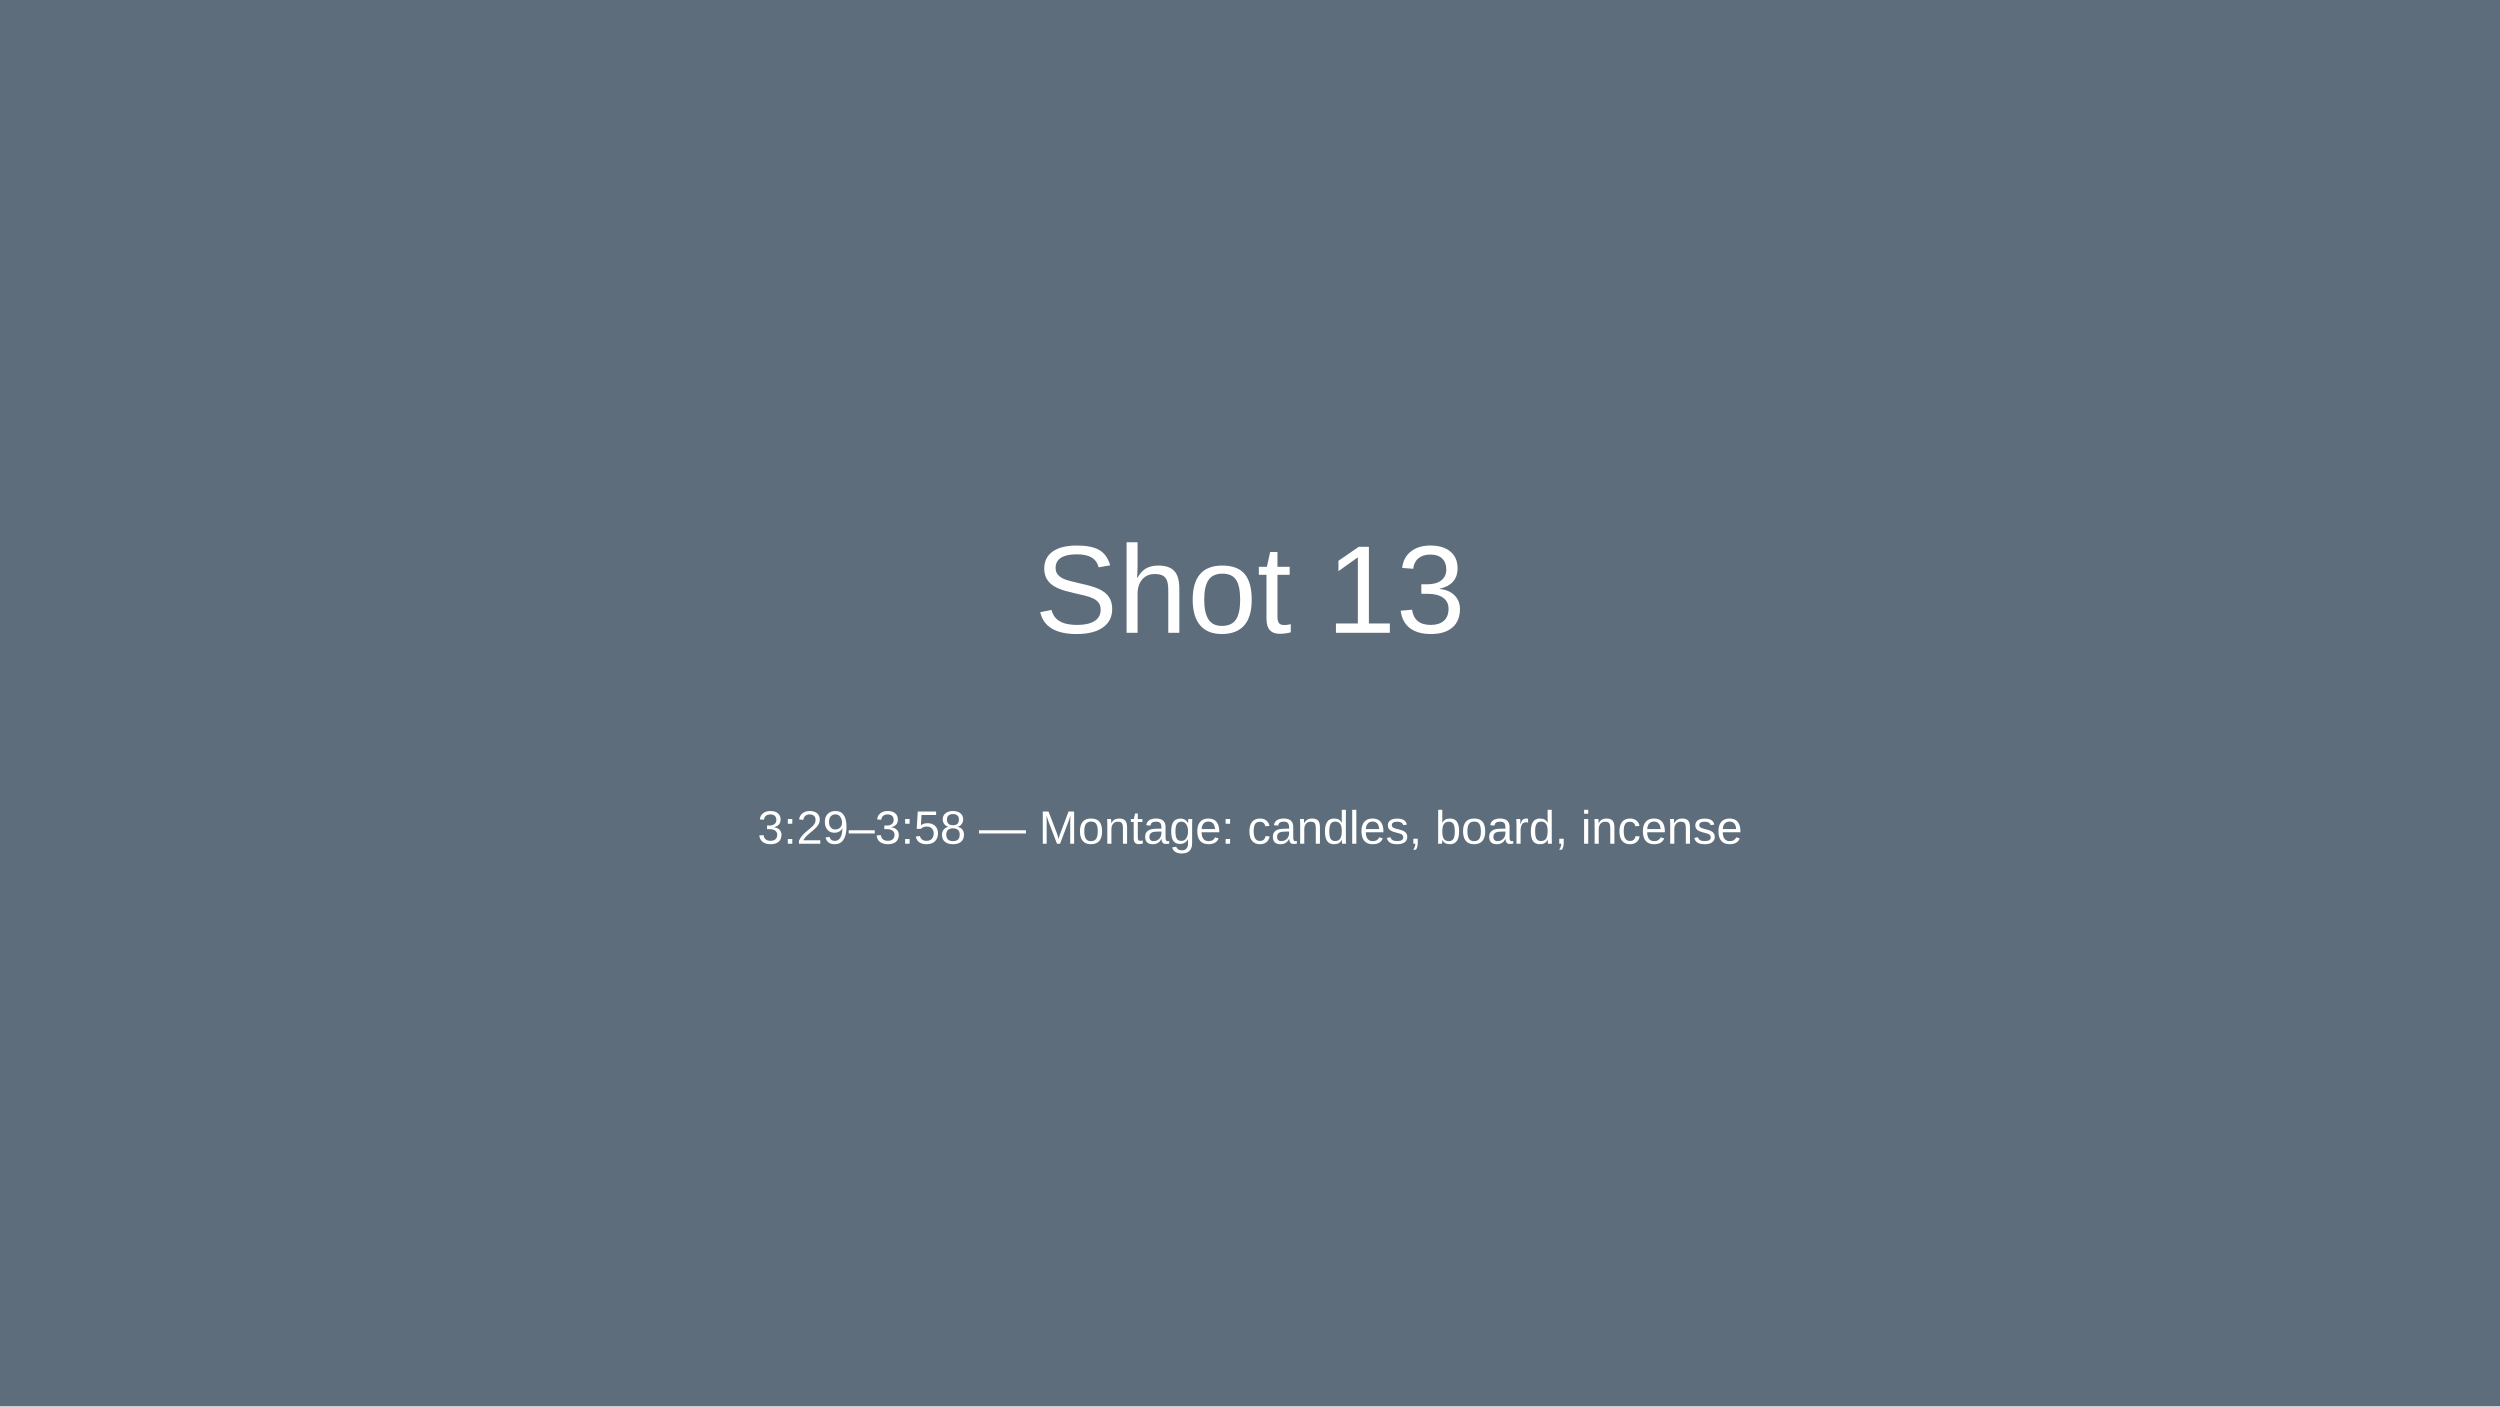
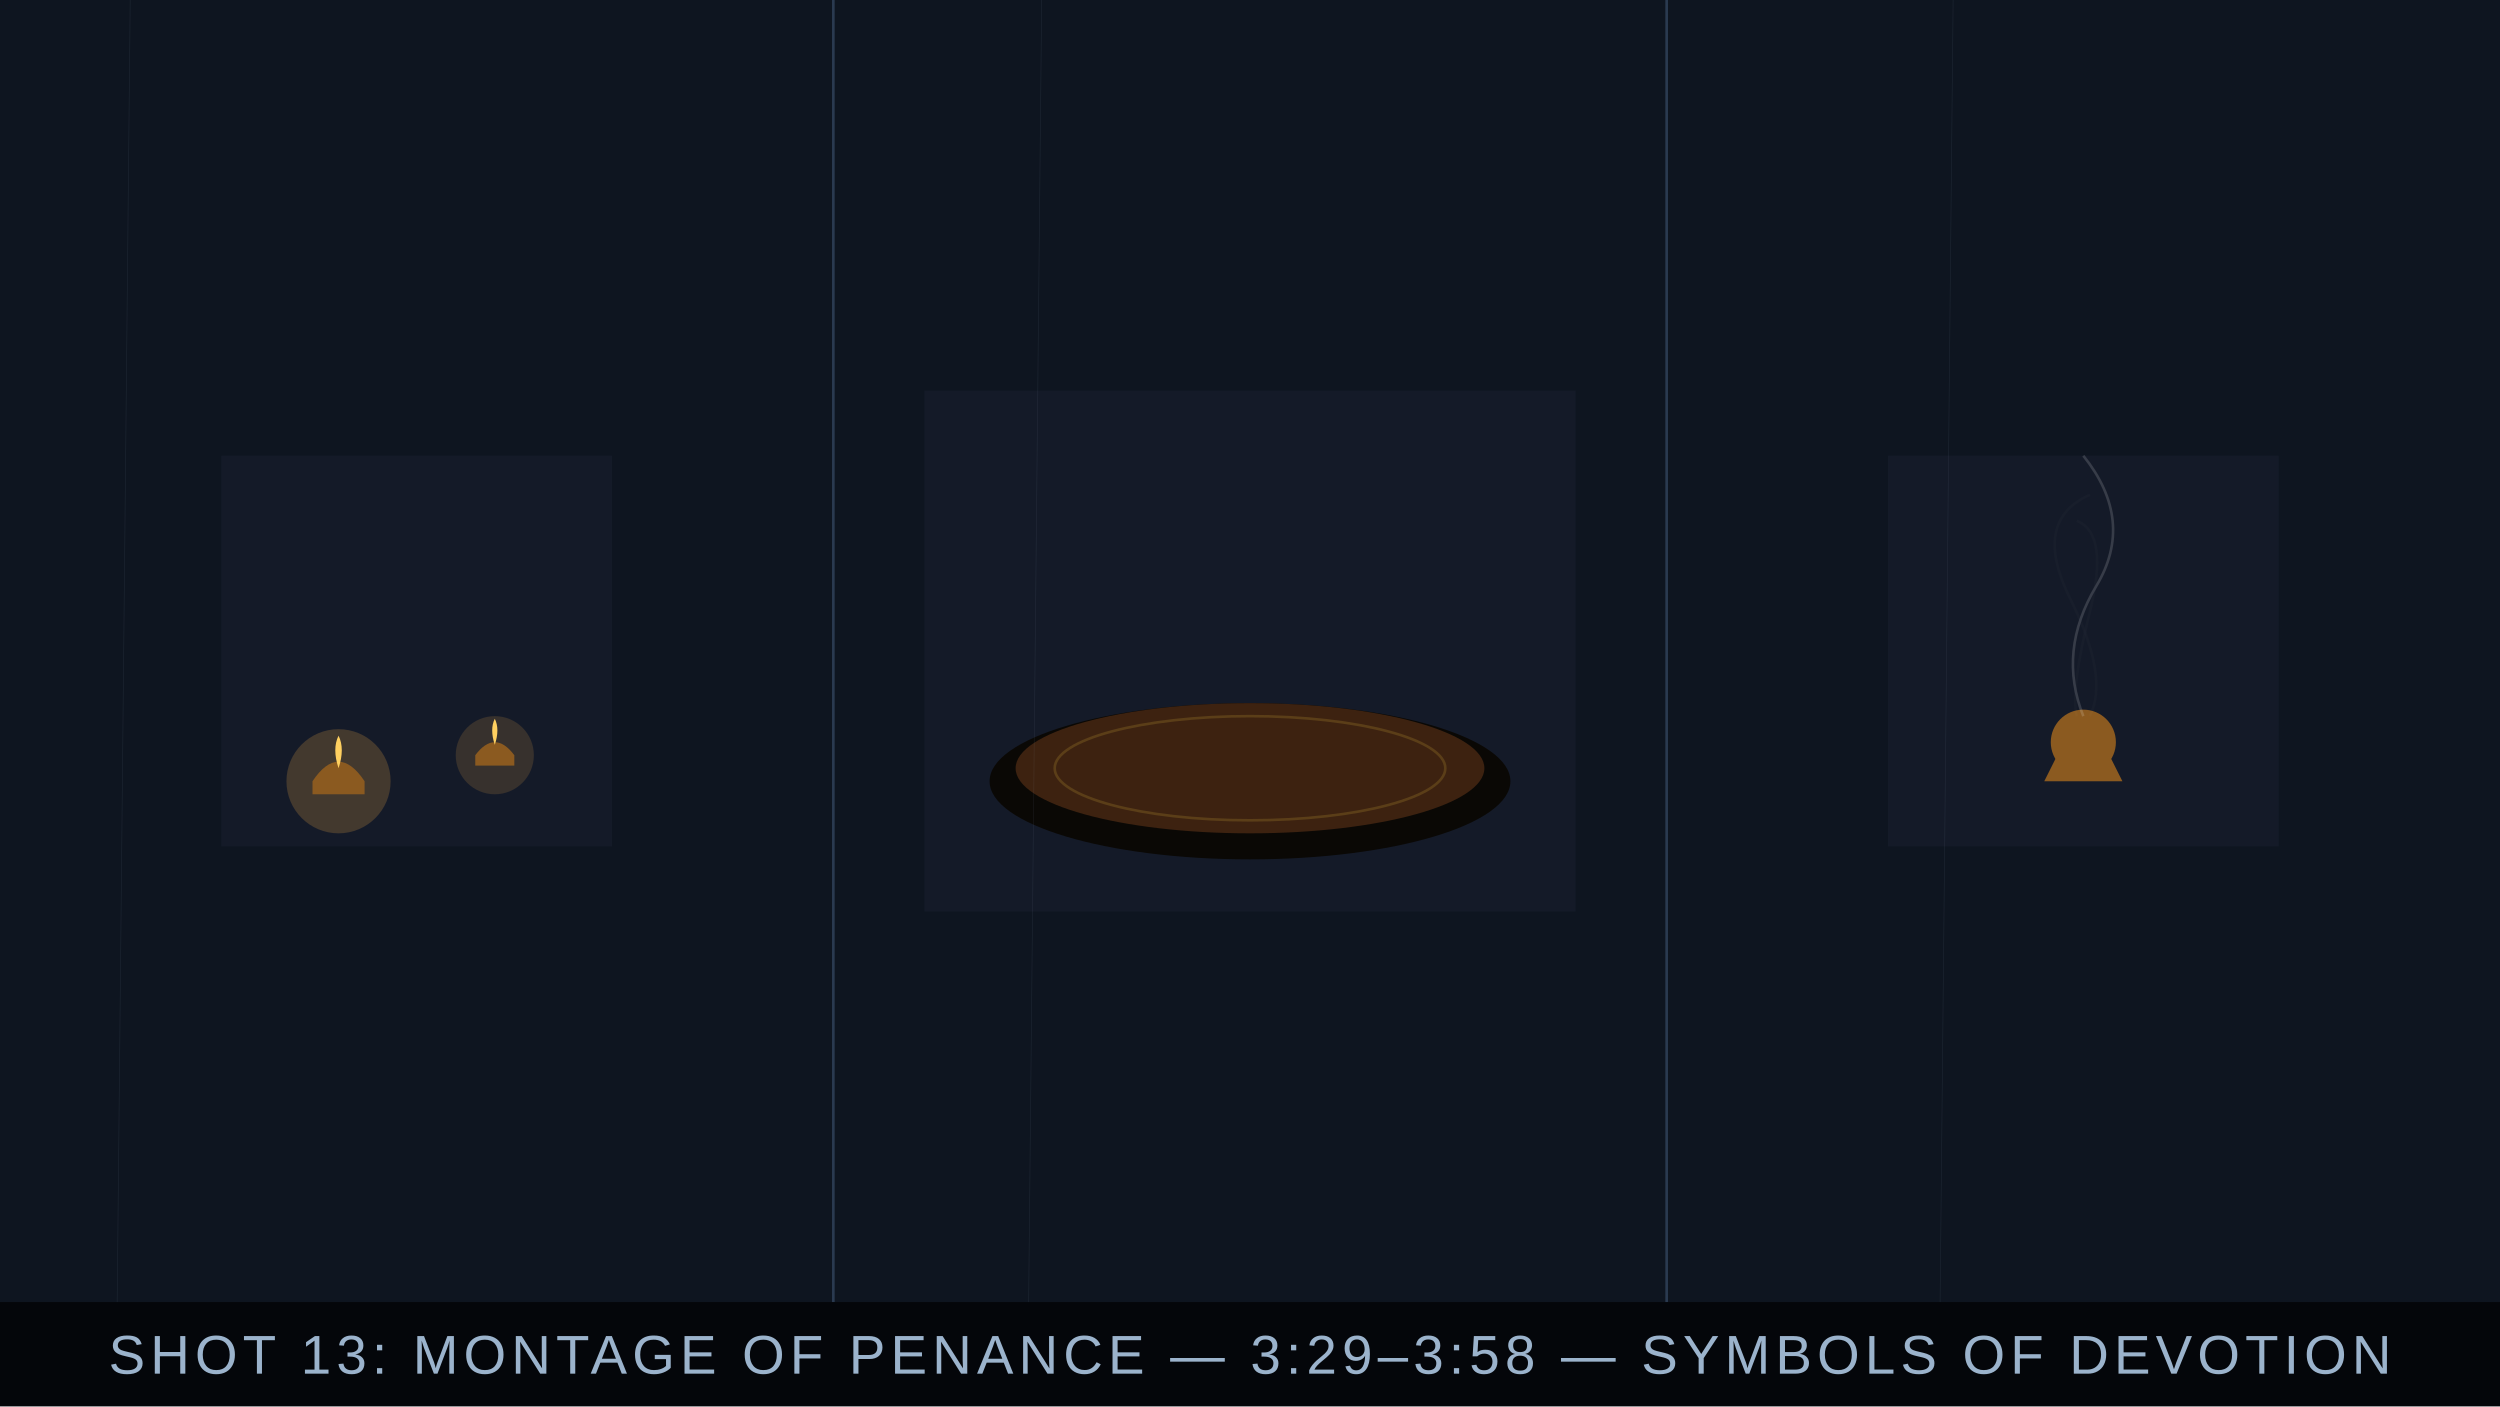
- <svg xmlns="http://www.w3.org/2000/svg" width="1920" height="1080">
-   <rect width="100%" height="100%" fill="#5D6D7B" />
-   <text x="50%" y="45%" font-family="Arial" font-size="96" fill="#ffffff" text-anchor="middle">Shot 13</text>
-   <text x="50%" y="60%" font-family="Arial" font-size="36" fill="#ffffff" text-anchor="middle">3:29–3:58 — Montage: candles, board, incense</text>
+ <svg xmlns="http://www.w3.org/2000/svg" width="1920" height="1080" viewBox="0 0 1920 1080">
+   <rect width="100%" height="100%" fill="#0E1520" />
+   <line x1="640" y1="0" x2="640" y2="1000" stroke="#2A3A50" stroke-width="2" />
+   <line x1="1280" y1="0" x2="1280" y2="1000" stroke="#2A3A50" stroke-width="2" />
+   <g transform="translate(320, 500)">
+     <rect x="-150" y="-150" width="300" height="300" fill="#1A2030" opacity="0.5" />
+     <g transform="translate(-60, 100)">
+       <circle cx="0" cy="0" r="40" fill="#FFB347" opacity="0.2" />
+       <path d="M-20,0 Q0,-30 20,0 L20,10 L-20,10 Z" fill="#8B5A20" />
+       <path d="M0,-10 Q5,-25 0,-35 Q-5,-25 0,-10" fill="#FFD060" />
+     </g>
+     <g transform="translate(60, 80)">
+       <circle cx="0" cy="0" r="30" fill="#FFB347" opacity="0.15" />
+       <path d="M-15,0 Q0,-20 15,0 L15,8 L-15,8 Z" fill="#8B5A20" />
+       <path d="M0,-8 Q4,-20 0,-28 Q-4,-20 0,-8" fill="#FFD060" />
+     </g>
+   </g>
+   <g transform="translate(960, 500)">
+     <rect x="-250" y="-200" width="500" height="400" fill="#1A2030" opacity="0.5" />
+     <ellipse cx="0" cy="100" rx="200" ry="60" fill="#0A0805" />
+     <ellipse cx="0" cy="90" rx="180" ry="50" fill="#3D2210" />
+     <ellipse cx="0" cy="90" rx="150" ry="40" fill="none" stroke="#D4AF37" stroke-width="2" opacity="0.2" />
+   </g>
+   <g transform="translate(1600, 500)">
+     <rect x="-150" y="-150" width="300" height="300" fill="#1A2030" opacity="0.5" />
+     <path d="M-30,100 L30,100 L20,80 L-20,80 Z" fill="#8B5A20" />
+     <circle cx="0" cy="70" r="25" fill="#8B5A20" />
+     <g stroke="#FFF" stroke-width="2" opacity="0.15">
+       <path d="M0,50 Q-20,0 10,-50 T0,-150" fill="none" />
+       <path d="M5,50 Q20,20 -10,-40 T5,-120" fill="none" opacity="0.1" />
+       <path d="M-5,50 Q-10,30 5,-30 T-5,-100" fill="none" opacity="0.1" />
+     </g>
+   </g>
+   <g stroke="#9BB3CC" stroke-width="0.5" opacity="0.1">
+     <line x1="100" y1="0" x2="90" y2="1000" />
+     <line x1="800" y1="0" x2="790" y2="1000" />
+     <line x1="1500" y1="0" x2="1490" y2="1000" />
+   </g>
+   <rect x="0" y="1000" width="1920" height="80" fill="#000" opacity="0.7" />
+   <text x="50%" y="1055" font-family="Arial, serif" font-size="42" fill="#9BB3CC" text-anchor="middle" letter-spacing="4">SHOT 13: MONTAGE OF PENANCE — 3:29–3:58 — SYMBOLS OF DEVOTION</text>
</svg>
